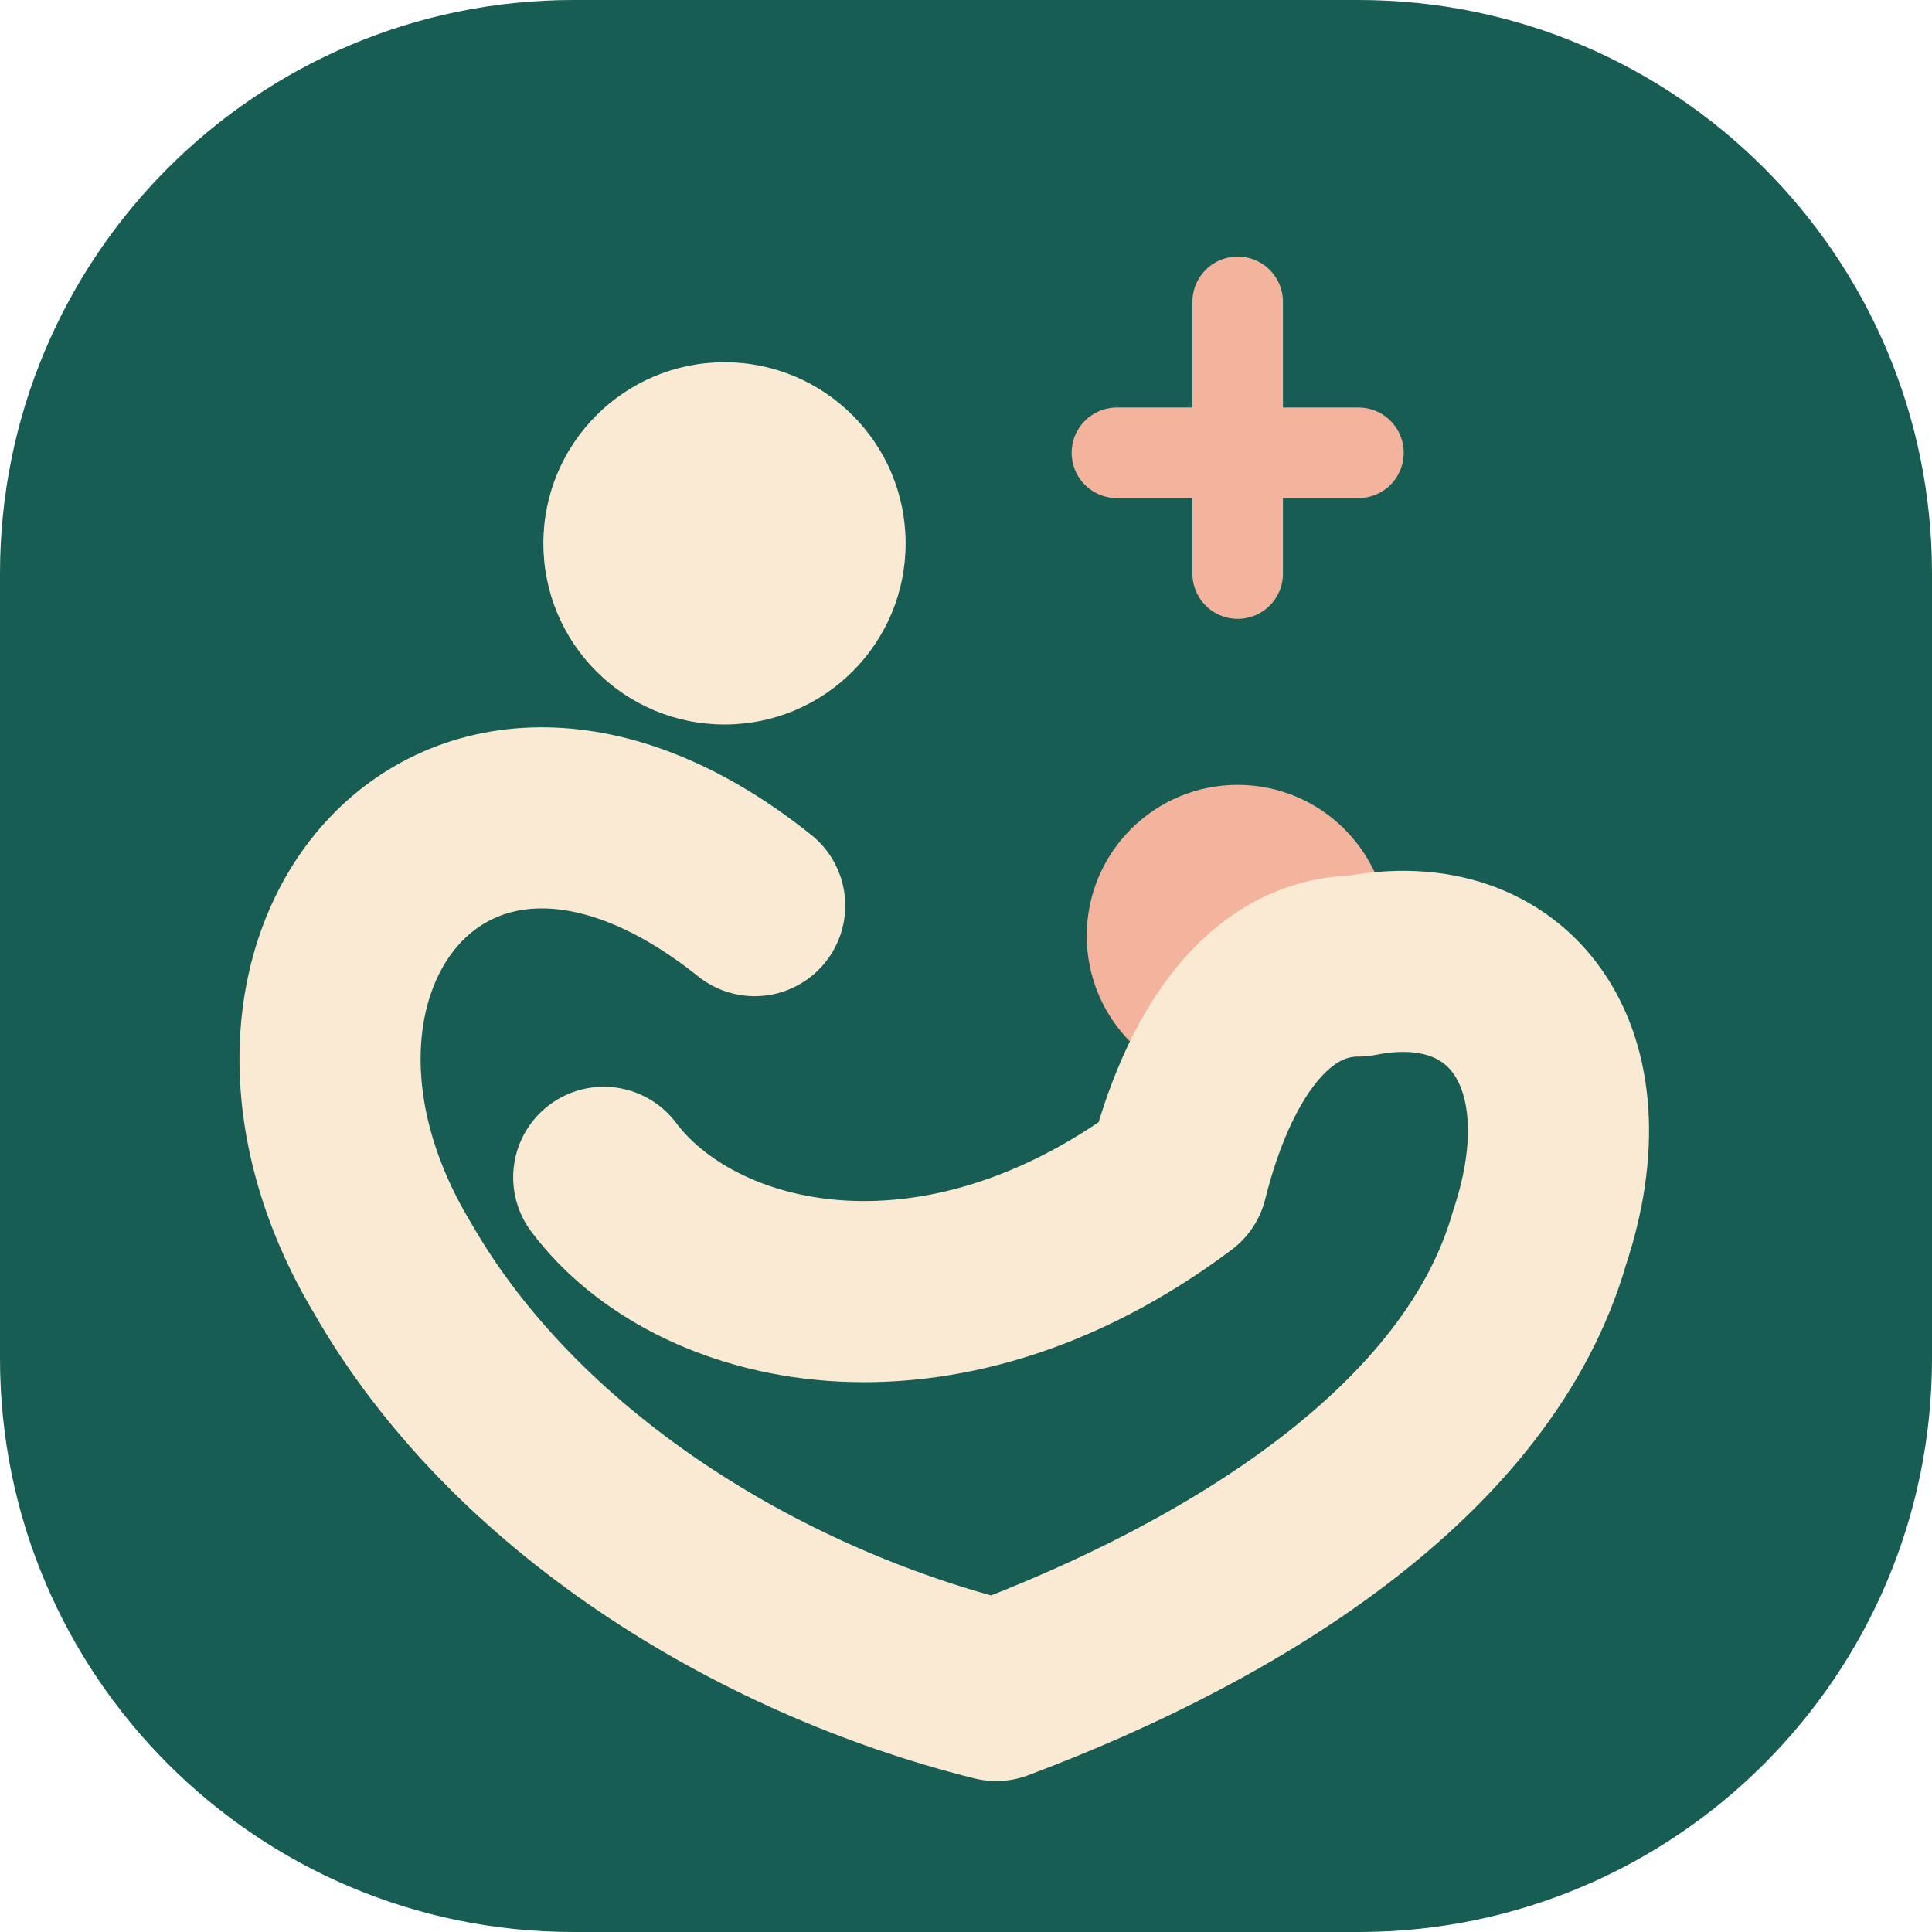
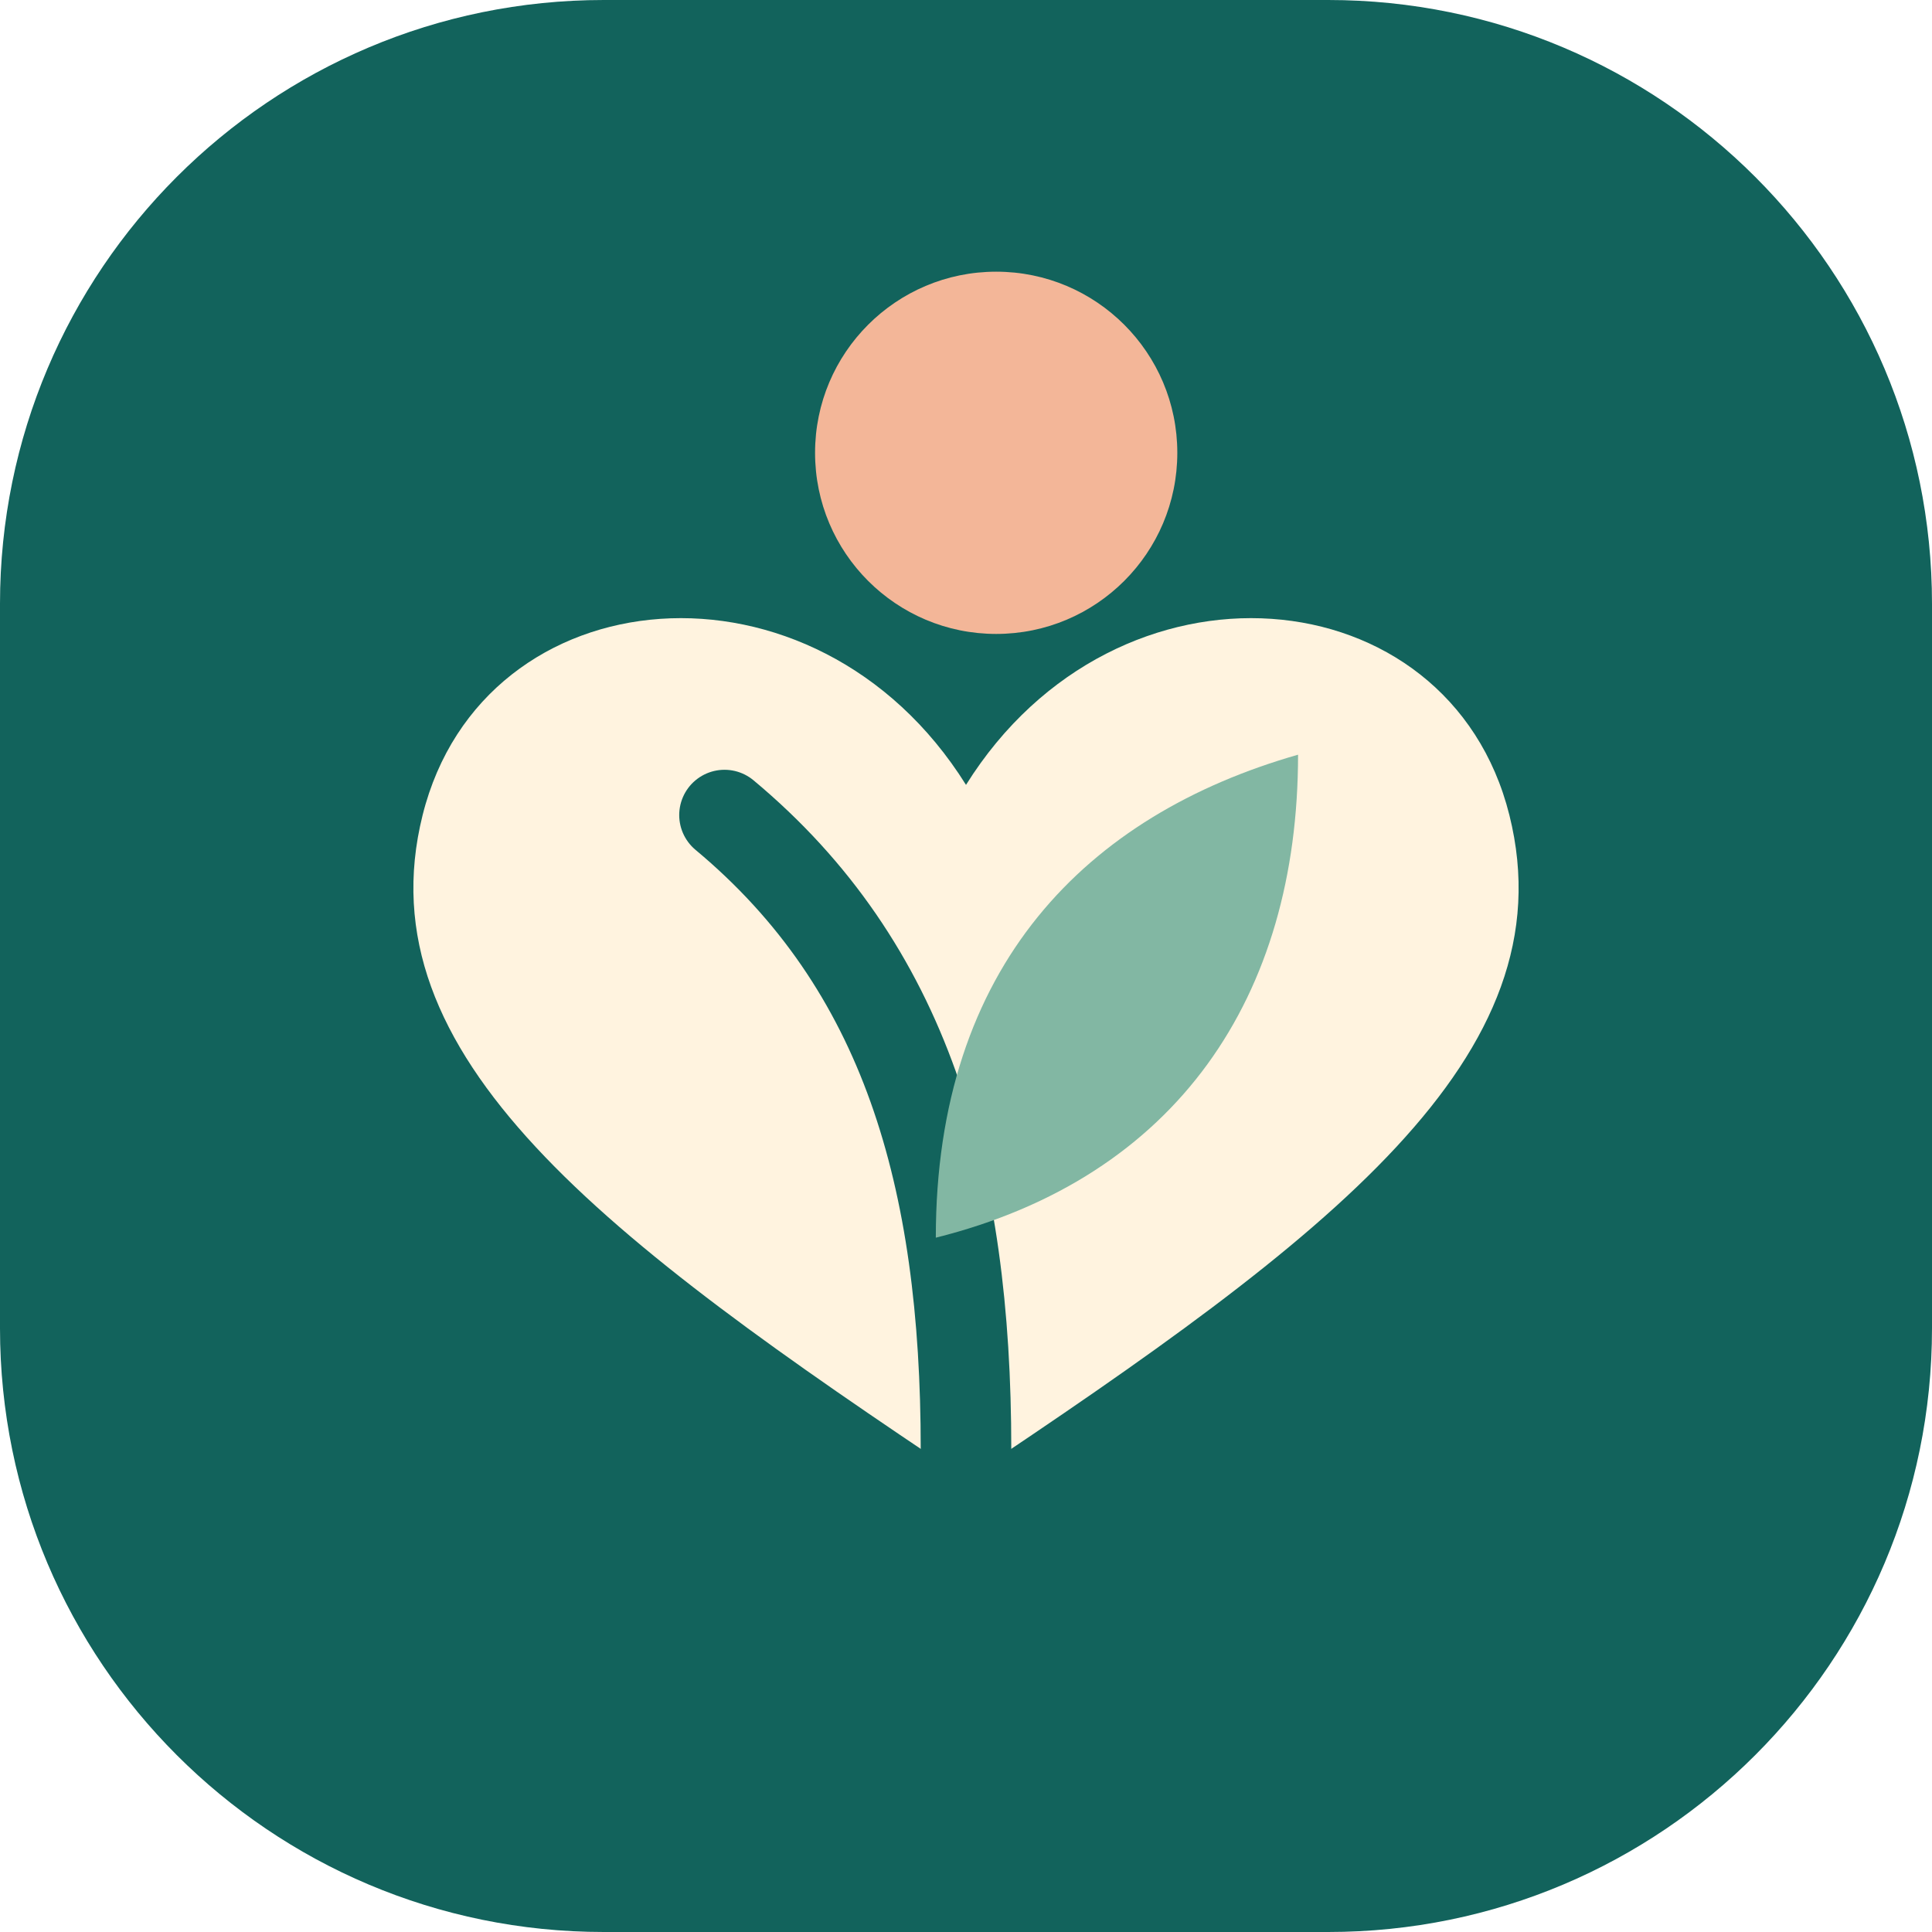
<svg xmlns="http://www.w3.org/2000/svg" viewBox="0 0 64 64">
-   <rect width="64" height="64" rx="19" fill="#175D53" />
-   <circle cx="24" cy="18" r="6" fill="#FAEAD3" />
-   <circle cx="41" cy="31" r="5" fill="#F4B39D" />
-   <path d="M25 30c-10-8-18 2-12 12 4 7 12 12 20 14 8-3 16-8 18-15 2-6-1-10-6-9-3 0-5 3-6 7-8 6-16 4-19 0" fill="none" stroke="#FAEAD3" stroke-width="6" stroke-linecap="round" stroke-linejoin="round" />
-   <path d="M41 10v9m-4-4h8" stroke="#F4B39D" stroke-width="3" stroke-linecap="round" />
+   <rect width="64" height="64" rx="20" fill="#12635C" />
+   <path d="M32 49C20 41 12 35 14 27c2-8 13-9 18-1 5-8 16-7 18 1 2 8-6 14-18 22Z" fill="#FFF3DF" />
+   <path d="M32 48c0-9-2-16-8-21" fill="none" stroke="#12635C" stroke-width="3" stroke-linecap="round" />
+   <path d="M31 41c0-9 5-14 12-16 0 8-4 14-12 16Z" fill="#82B7A3" />
+   <circle cx="33" cy="15" r="6" fill="#F3B698" />
</svg>
